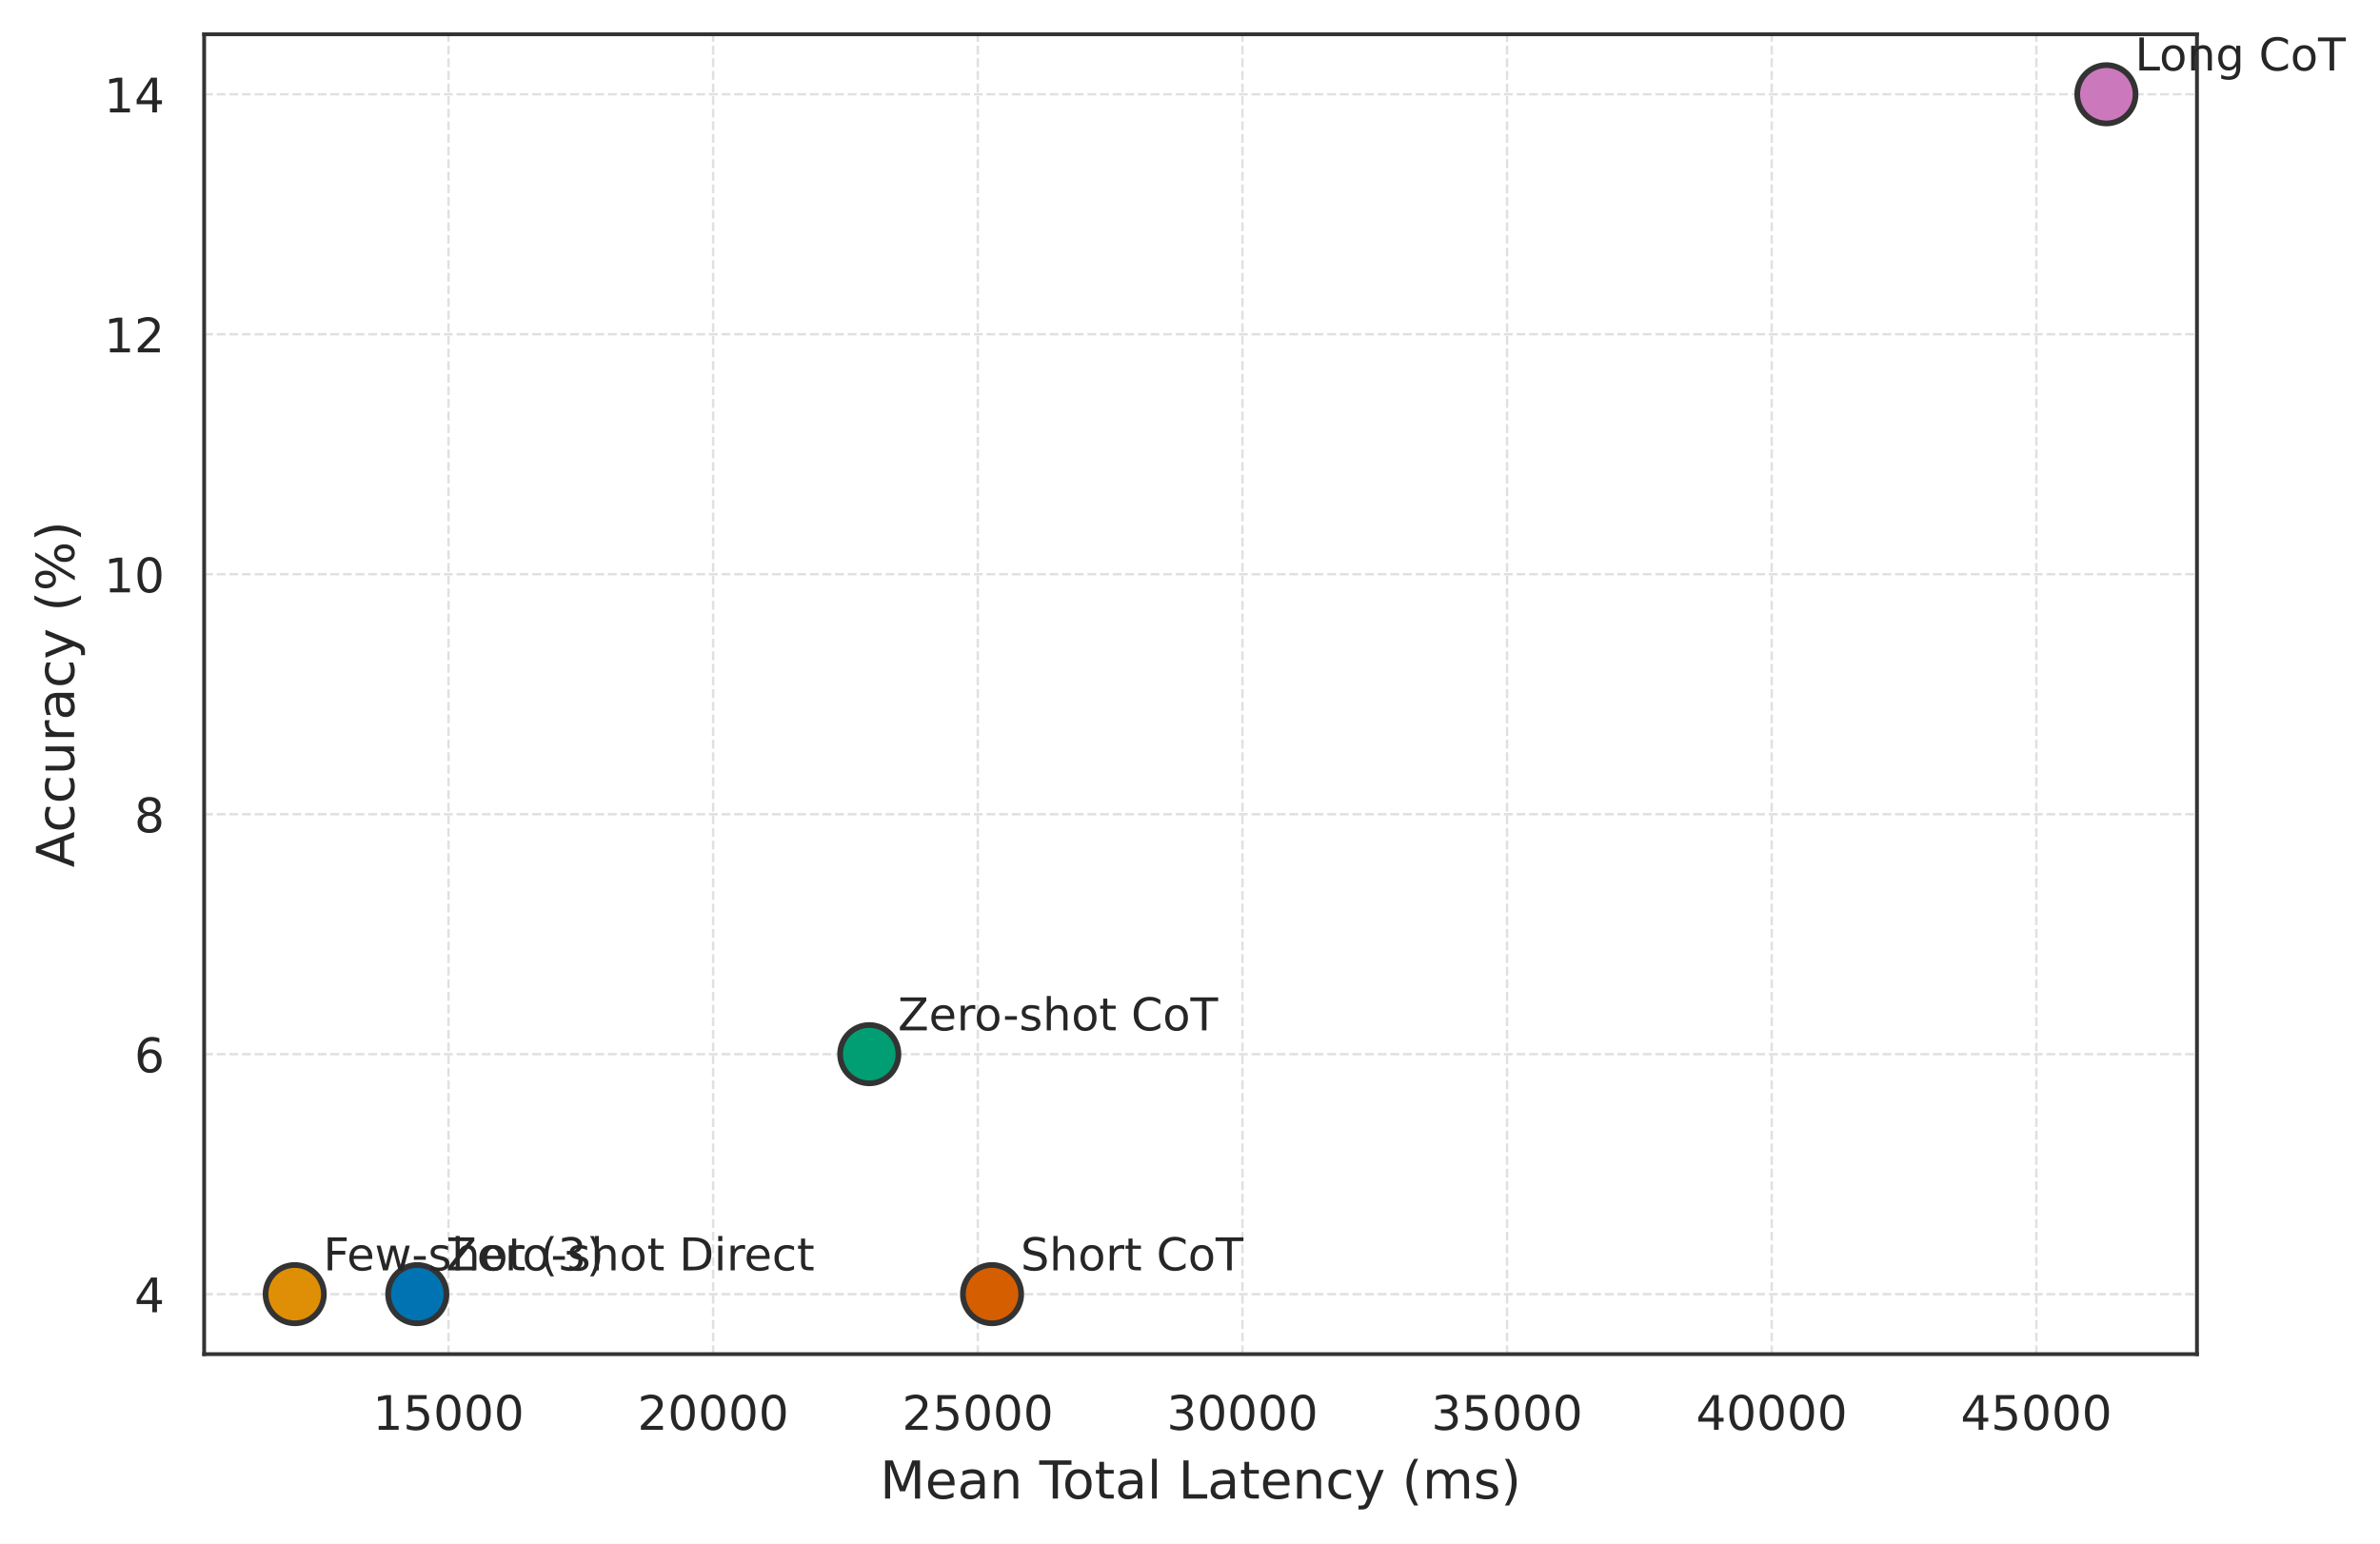
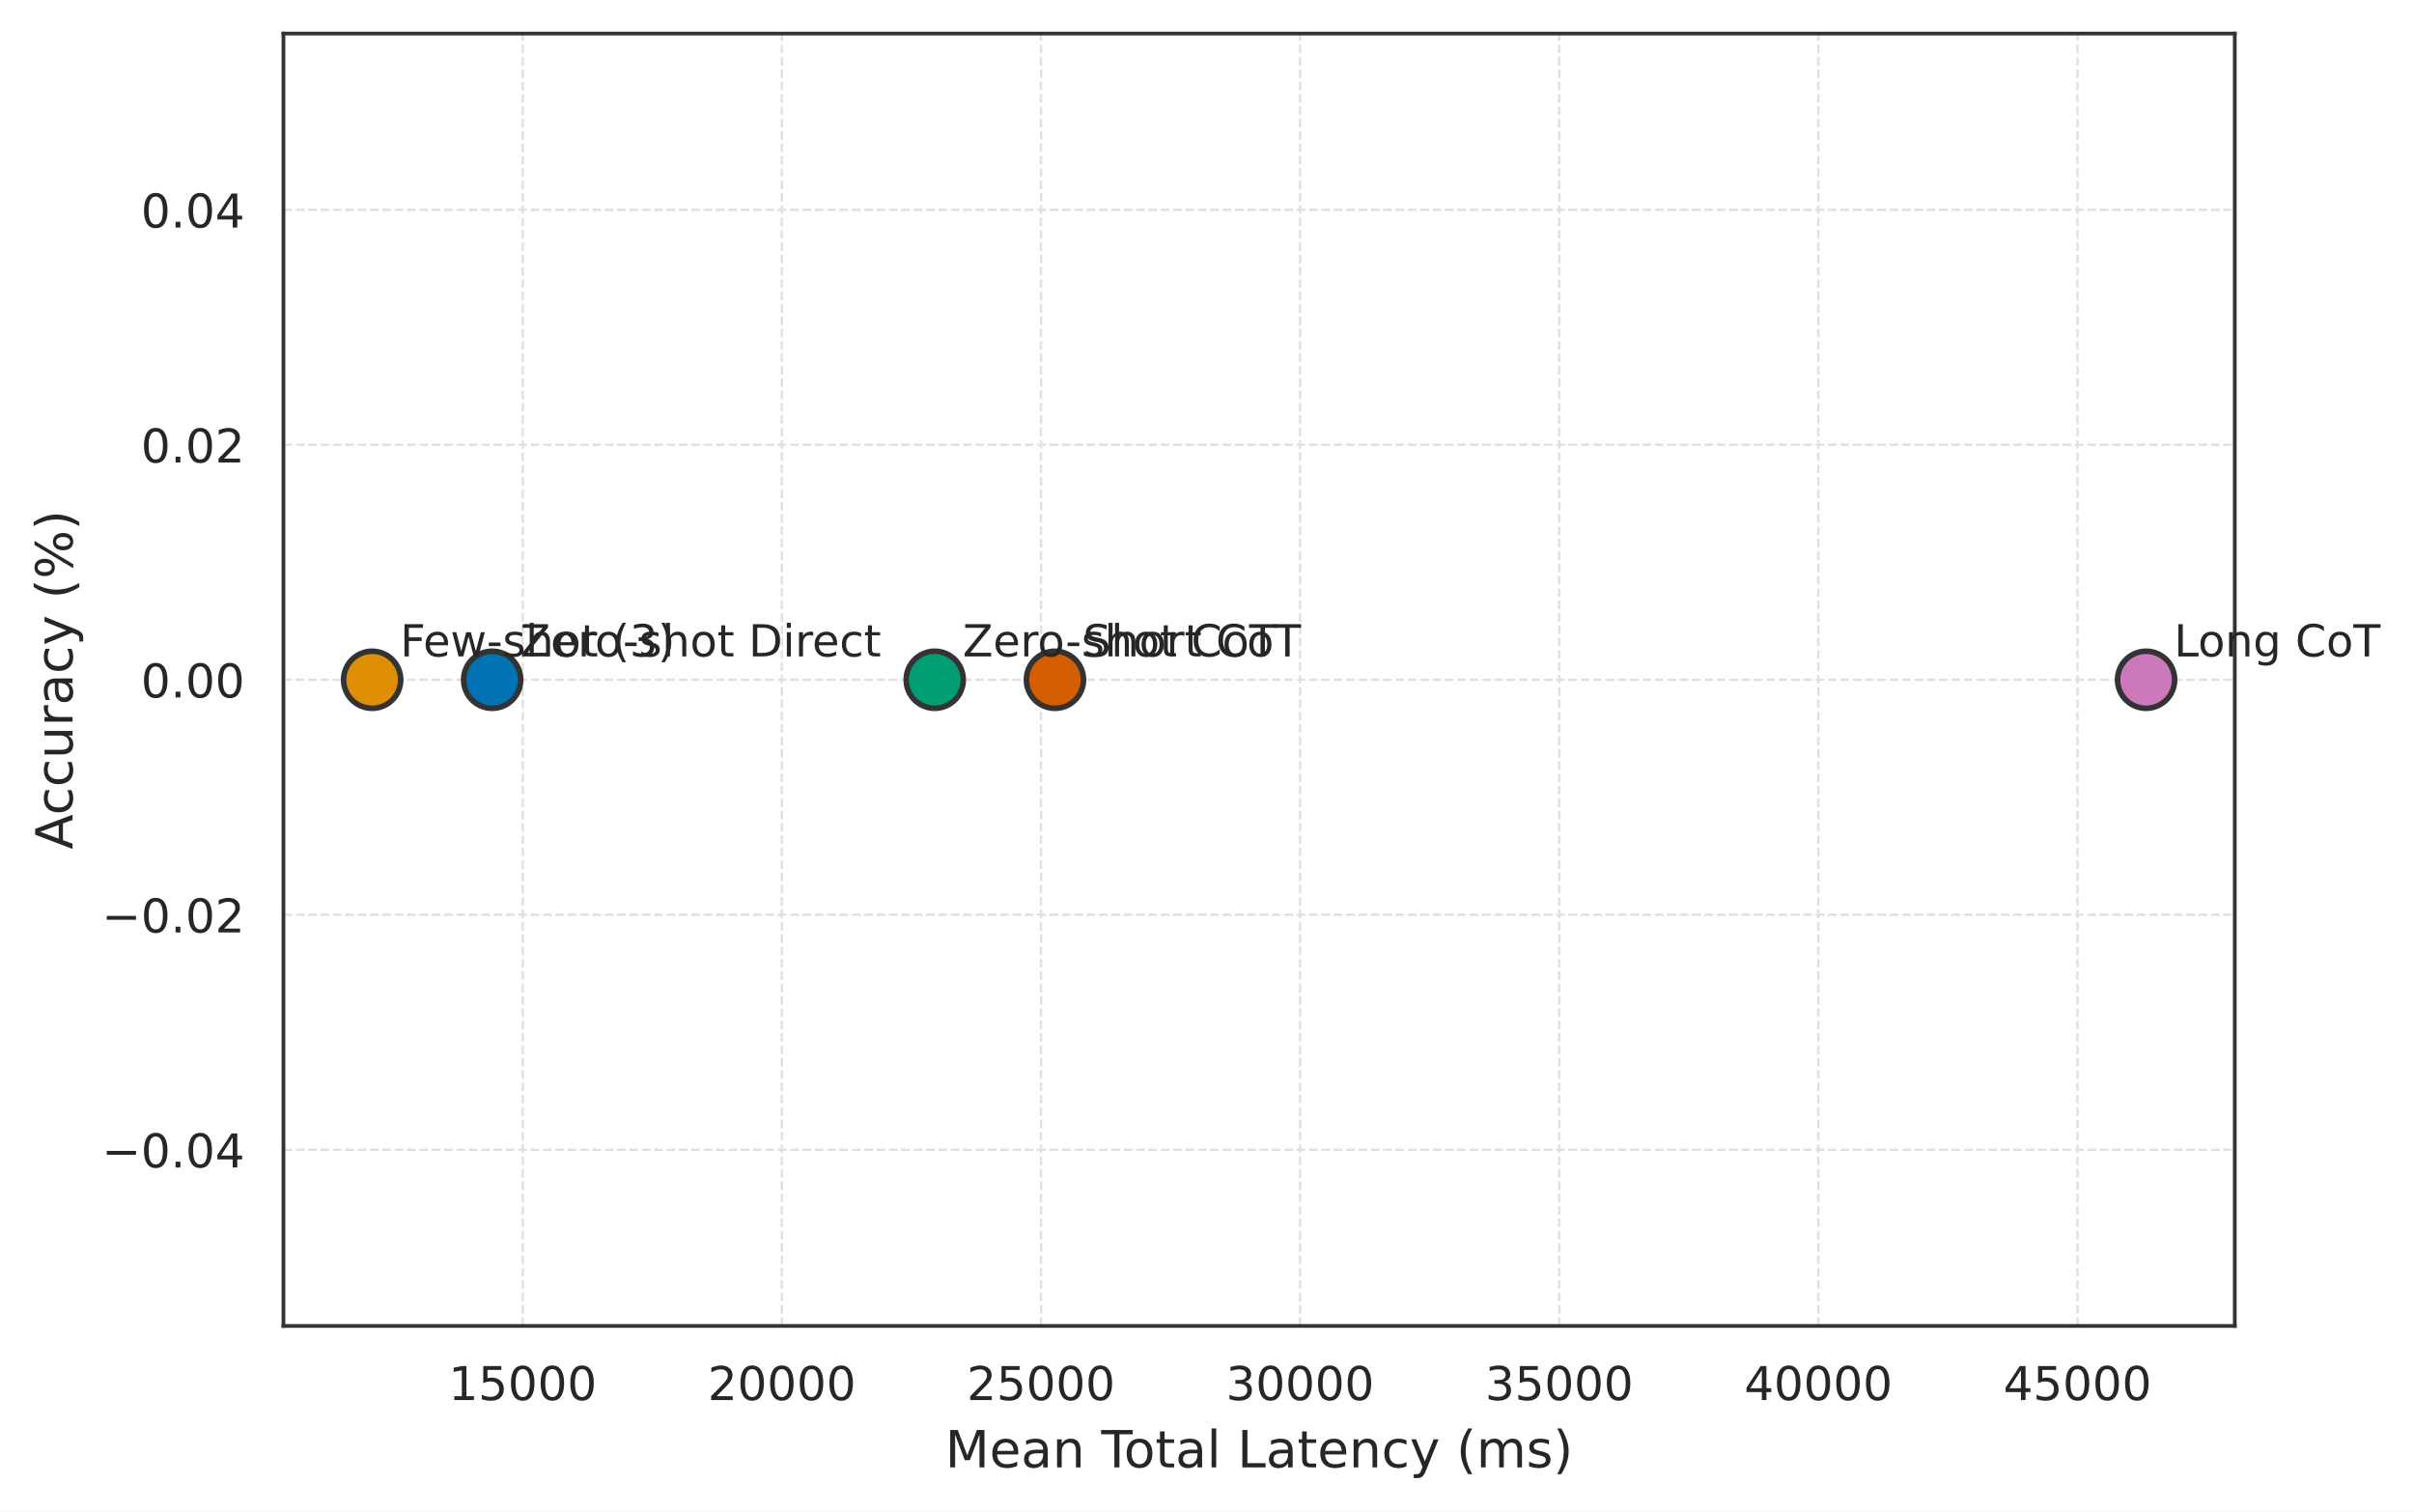
- <svg xmlns="http://www.w3.org/2000/svg" xmlns:xlink="http://www.w3.org/1999/xlink" width="499.808pt" height="324.224pt" viewBox="0 0 499.808 324.224" version="1.1">
+ <svg xmlns="http://www.w3.org/2000/svg" xmlns:xlink="http://www.w3.org/1999/xlink" width="517.728pt" height="324.224pt" viewBox="0 0 517.728 324.224" version="1.1">
  <defs>
    <style type="text/css">*{stroke-linejoin: round; stroke-linecap: butt}</style>
  </defs>
  <g id="figure_1">
    <g id="patch_1">
-       <path d="M 0 324.224  L 499.808 324.224  L 499.808 0  L 0 0  z " style="fill: #ffffff" />
+       <path d="M 0 324.224  L 517.728 324.224  L 517.728 0  L 0 0  z " style="fill: #ffffff" />
    </g>
    <g id="axes_1">
      <g id="patch_2">
-         <path d="M 42.871 284.4  L 461.371 284.4  L 461.371 7.2  L 42.871 7.2  z " style="fill: #ffffff" />
+         <path d="M 60.791 284.4  L 479.291 284.4  L 479.291 7.2  L 60.791 7.2  z " style="fill: #ffffff" />
      </g>
      <g id="matplotlib.axis_1">
        <g id="xtick_1">
          <g id="line2d_1">
-             <path d="M 94.187 284.4  L 94.187 7.2  " clip-path="url(#pf26e2e93e2)" style="fill: none; stroke-dasharray: 1.85,0.8; stroke-dashoffset: 0; stroke: #e0e0e0; stroke-width: 0.5" />
+             <path d="M 112.108 284.4  L 112.108 7.2  " clip-path="url(#p8430089ef5)" style="fill: none; stroke-dasharray: 1.85,0.8; stroke-dashoffset: 0; stroke: #e0e0e0; stroke-width: 0.5" />
          </g>
          <g id="text_1">
-             <g style="fill: #262626" transform="translate(78.28102 300.2984) scale(0.1 -0.1)">
+             <g style="fill: #262626" transform="translate(96.20134 300.2984) scale(0.1 -0.1)">
              <defs>
                <path id="DejaVuSans-31" d="M 794 531  L 1825 531  L 1825 4091  L 703 3866  L 703 4441  L 1819 4666  L 2450 4666  L 2450 531  L 3481 531  L 3481 0  L 794 0  L 794 531  z " transform="scale(0.015625)" />
                <path id="DejaVuSans-35" d="M 691 4666  L 3169 4666  L 3169 4134  L 1269 4134  L 1269 2991  Q 1406 3038 1543 3061  Q 1681 3084 1819 3084  Q 2600 3084 3056 2656  Q 3513 2228 3513 1497  Q 3513 744 3044 326  Q 2575 -91 1722 -91  Q 1428 -91 1123 -41  Q 819 9 494 109  L 494 744  Q 775 591 1075 516  Q 1375 441 1709 441  Q 2250 441 2565 725  Q 2881 1009 2881 1497  Q 2881 1984 2565 2268  Q 2250 2553 1709 2553  Q 1456 2553 1204 2497  Q 953 2441 691 2322  L 691 4666  z " transform="scale(0.015625)" />
                <path id="DejaVuSans-30" d="M 2034 4250  Q 1547 4250 1301 3770  Q 1056 3291 1056 2328  Q 1056 1369 1301 889  Q 1547 409 2034 409  Q 2525 409 2770 889  Q 3016 1369 3016 2328  Q 3016 3291 2770 3770  Q 2525 4250 2034 4250  z M 2034 4750  Q 2819 4750 3233 4129  Q 3647 3509 3647 2328  Q 3647 1150 3233 529  Q 2819 -91 2034 -91  Q 1250 -91 836 529  Q 422 1150 422 2328  Q 422 3509 836 4129  Q 1250 4750 2034 4750  z " transform="scale(0.015625)" />
              </defs>
              <use xlink:href="#DejaVuSans-31" />
              <use xlink:href="#DejaVuSans-35" x="63.623" />
              <use xlink:href="#DejaVuSans-30" x="127.246" />
              <use xlink:href="#DejaVuSans-30" x="190.869" />
              <use xlink:href="#DejaVuSans-30" x="254.492" />
            </g>
          </g>
        </g>
        <g id="xtick_2">
          <g id="line2d_2">
-             <path d="M 149.763 284.4  L 149.763 7.2  " clip-path="url(#pf26e2e93e2)" style="fill: none; stroke-dasharray: 1.85,0.8; stroke-dashoffset: 0; stroke: #e0e0e0; stroke-width: 0.5" />
+             <path d="M 167.683 284.4  L 167.683 7.2  " clip-path="url(#p8430089ef5)" style="fill: none; stroke-dasharray: 1.85,0.8; stroke-dashoffset: 0; stroke: #e0e0e0; stroke-width: 0.5" />
          </g>
          <g id="text_2">
-             <g style="fill: #262626" transform="translate(133.8569 300.2984) scale(0.1 -0.1)">
+             <g style="fill: #262626" transform="translate(151.7772 300.2984) scale(0.1 -0.1)">
              <defs>
                <path id="DejaVuSans-32" d="M 1228 531  L 3431 531  L 3431 0  L 469 0  L 469 531  Q 828 903 1448 1529  Q 2069 2156 2228 2338  Q 2531 2678 2651 2914  Q 2772 3150 2772 3378  Q 2772 3750 2511 3984  Q 2250 4219 1831 4219  Q 1534 4219 1204 4116  Q 875 4013 500 3803  L 500 4441  Q 881 4594 1212 4672  Q 1544 4750 1819 4750  Q 2544 4750 2975 4387  Q 3406 4025 3406 3419  Q 3406 3131 3298 2873  Q 3191 2616 2906 2266  Q 2828 2175 2409 1742  Q 1991 1309 1228 531  z " transform="scale(0.015625)" />
              </defs>
              <use xlink:href="#DejaVuSans-32" />
              <use xlink:href="#DejaVuSans-30" x="63.623" />
              <use xlink:href="#DejaVuSans-30" x="127.246" />
              <use xlink:href="#DejaVuSans-30" x="190.869" />
              <use xlink:href="#DejaVuSans-30" x="254.492" />
            </g>
          </g>
        </g>
        <g id="xtick_3">
          <g id="line2d_3">
-             <path d="M 205.339 284.4  L 205.339 7.2  " clip-path="url(#pf26e2e93e2)" style="fill: none; stroke-dasharray: 1.85,0.8; stroke-dashoffset: 0; stroke: #e0e0e0; stroke-width: 0.5" />
+             <path d="M 223.259 284.4  L 223.259 7.2  " clip-path="url(#p8430089ef5)" style="fill: none; stroke-dasharray: 1.85,0.8; stroke-dashoffset: 0; stroke: #e0e0e0; stroke-width: 0.5" />
          </g>
          <g id="text_3">
-             <g style="fill: #262626" transform="translate(189.4328 300.2984) scale(0.1 -0.1)">
+             <g style="fill: #262626" transform="translate(207.3531 300.2984) scale(0.1 -0.1)">
              <use xlink:href="#DejaVuSans-32" />
              <use xlink:href="#DejaVuSans-35" x="63.623" />
              <use xlink:href="#DejaVuSans-30" x="127.246" />
              <use xlink:href="#DejaVuSans-30" x="190.869" />
              <use xlink:href="#DejaVuSans-30" x="254.492" />
            </g>
          </g>
        </g>
        <g id="xtick_4">
          <g id="line2d_4">
-             <path d="M 260.915 284.4  L 260.915 7.2  " clip-path="url(#pf26e2e93e2)" style="fill: none; stroke-dasharray: 1.85,0.8; stroke-dashoffset: 0; stroke: #e0e0e0; stroke-width: 0.5" />
+             <path d="M 278.835 284.4  L 278.835 7.2  " clip-path="url(#p8430089ef5)" style="fill: none; stroke-dasharray: 1.85,0.8; stroke-dashoffset: 0; stroke: #e0e0e0; stroke-width: 0.5" />
          </g>
          <g id="text_4">
-             <g style="fill: #262626" transform="translate(245.0087 300.2984) scale(0.1 -0.1)">
+             <g style="fill: #262626" transform="translate(262.929 300.2984) scale(0.1 -0.1)">
              <defs>
                <path id="DejaVuSans-33" d="M 2597 2516  Q 3050 2419 3304 2112  Q 3559 1806 3559 1356  Q 3559 666 3084 287  Q 2609 -91 1734 -91  Q 1441 -91 1130 -33  Q 819 25 488 141  L 488 750  Q 750 597 1062 519  Q 1375 441 1716 441  Q 2309 441 2620 675  Q 2931 909 2931 1356  Q 2931 1769 2642 2001  Q 2353 2234 1838 2234  L 1294 2234  L 1294 2753  L 1863 2753  Q 2328 2753 2575 2939  Q 2822 3125 2822 3475  Q 2822 3834 2567 4026  Q 2313 4219 1838 4219  Q 1578 4219 1281 4162  Q 984 4106 628 3988  L 628 4550  Q 988 4650 1302 4700  Q 1616 4750 1894 4750  Q 2613 4750 3031 4423  Q 3450 4097 3450 3541  Q 3450 3153 3228 2886  Q 3006 2619 2597 2516  z " transform="scale(0.015625)" />
              </defs>
              <use xlink:href="#DejaVuSans-33" />
              <use xlink:href="#DejaVuSans-30" x="63.623" />
              <use xlink:href="#DejaVuSans-30" x="127.246" />
              <use xlink:href="#DejaVuSans-30" x="190.869" />
              <use xlink:href="#DejaVuSans-30" x="254.492" />
            </g>
          </g>
        </g>
        <g id="xtick_5">
          <g id="line2d_5">
-             <path d="M 316.491 284.4  L 316.491 7.2  " clip-path="url(#pf26e2e93e2)" style="fill: none; stroke-dasharray: 1.85,0.8; stroke-dashoffset: 0; stroke: #e0e0e0; stroke-width: 0.5" />
+             <path d="M 334.411 284.4  L 334.411 7.2  " clip-path="url(#p8430089ef5)" style="fill: none; stroke-dasharray: 1.85,0.8; stroke-dashoffset: 0; stroke: #e0e0e0; stroke-width: 0.5" />
          </g>
          <g id="text_5">
-             <g style="fill: #262626" transform="translate(300.5846 300.2984) scale(0.1 -0.1)">
+             <g style="fill: #262626" transform="translate(318.5049 300.2984) scale(0.1 -0.1)">
              <use xlink:href="#DejaVuSans-33" />
              <use xlink:href="#DejaVuSans-35" x="63.623" />
              <use xlink:href="#DejaVuSans-30" x="127.246" />
              <use xlink:href="#DejaVuSans-30" x="190.869" />
              <use xlink:href="#DejaVuSans-30" x="254.492" />
            </g>
          </g>
        </g>
        <g id="xtick_6">
          <g id="line2d_6">
-             <path d="M 372.067 284.4  L 372.067 7.2  " clip-path="url(#pf26e2e93e2)" style="fill: none; stroke-dasharray: 1.85,0.8; stroke-dashoffset: 0; stroke: #e0e0e0; stroke-width: 0.5" />
+             <path d="M 389.987 284.4  L 389.987 7.2  " clip-path="url(#p8430089ef5)" style="fill: none; stroke-dasharray: 1.85,0.8; stroke-dashoffset: 0; stroke: #e0e0e0; stroke-width: 0.5" />
          </g>
          <g id="text_6">
-             <g style="fill: #262626" transform="translate(356.1605 300.2984) scale(0.1 -0.1)">
+             <g style="fill: #262626" transform="translate(374.0808 300.2984) scale(0.1 -0.1)">
              <defs>
                <path id="DejaVuSans-34" d="M 2419 4116  L 825 1625  L 2419 1625  L 2419 4116  z M 2253 4666  L 3047 4666  L 3047 1625  L 3713 1625  L 3713 1100  L 3047 1100  L 3047 0  L 2419 0  L 2419 1100  L 313 1100  L 313 1709  L 2253 4666  z " transform="scale(0.015625)" />
              </defs>
              <use xlink:href="#DejaVuSans-34" />
              <use xlink:href="#DejaVuSans-30" x="63.623" />
              <use xlink:href="#DejaVuSans-30" x="127.246" />
              <use xlink:href="#DejaVuSans-30" x="190.869" />
              <use xlink:href="#DejaVuSans-30" x="254.492" />
            </g>
          </g>
        </g>
        <g id="xtick_7">
          <g id="line2d_7">
-             <path d="M 427.643 284.4  L 427.643 7.2  " clip-path="url(#pf26e2e93e2)" style="fill: none; stroke-dasharray: 1.85,0.8; stroke-dashoffset: 0; stroke: #e0e0e0; stroke-width: 0.5" />
+             <path d="M 445.563 284.4  L 445.563 7.2  " clip-path="url(#p8430089ef5)" style="fill: none; stroke-dasharray: 1.85,0.8; stroke-dashoffset: 0; stroke: #e0e0e0; stroke-width: 0.5" />
          </g>
          <g id="text_7">
-             <g style="fill: #262626" transform="translate(411.7364 300.2984) scale(0.1 -0.1)">
+             <g style="fill: #262626" transform="translate(429.6567 300.2984) scale(0.1 -0.1)">
              <use xlink:href="#DejaVuSans-34" />
              <use xlink:href="#DejaVuSans-35" x="63.623" />
              <use xlink:href="#DejaVuSans-30" x="127.246" />
              <use xlink:href="#DejaVuSans-30" x="190.869" />
              <use xlink:href="#DejaVuSans-30" x="254.492" />
            </g>
          </g>
        </g>
        <g id="text_8">
-           <g style="fill: #262626" transform="translate(184.7923 314.7364) scale(0.11 -0.11)">
+           <g style="fill: #262626" transform="translate(202.7127 314.7364) scale(0.11 -0.11)">
            <defs>
              <path id="DejaVuSans-4d" d="M 628 4666  L 1569 4666  L 2759 1491  L 3956 4666  L 4897 4666  L 4897 0  L 4281 0  L 4281 4097  L 3078 897  L 2444 897  L 1241 4097  L 1241 0  L 628 0  L 628 4666  z " transform="scale(0.015625)" />
              <path id="DejaVuSans-65" d="M 3597 1894  L 3597 1613  L 953 1613  Q 991 1019 1311 708  Q 1631 397 2203 397  Q 2534 397 2845 478  Q 3156 559 3463 722  L 3463 178  Q 3153 47 2828 -22  Q 2503 -91 2169 -91  Q 1331 -91 842 396  Q 353 884 353 1716  Q 353 2575 817 3079  Q 1281 3584 2069 3584  Q 2775 3584 3186 3129  Q 3597 2675 3597 1894  z M 3022 2063  Q 3016 2534 2758 2815  Q 2500 3097 2075 3097  Q 1594 3097 1305 2825  Q 1016 2553 972 2059  L 3022 2063  z " transform="scale(0.015625)" />
              <path id="DejaVuSans-61" d="M 2194 1759  Q 1497 1759 1228 1600  Q 959 1441 959 1056  Q 959 750 1161 570  Q 1363 391 1709 391  Q 2188 391 2477 730  Q 2766 1069 2766 1631  L 2766 1759  L 2194 1759  z M 3341 1997  L 3341 0  L 2766 0  L 2766 531  Q 2569 213 2275 61  Q 1981 -91 1556 -91  Q 1019 -91 701 211  Q 384 513 384 1019  Q 384 1609 779 1909  Q 1175 2209 1959 2209  L 2766 2209  L 2766 2266  Q 2766 2663 2505 2880  Q 2244 3097 1772 3097  Q 1472 3097 1187 3025  Q 903 2953 641 2809  L 641 3341  Q 956 3463 1253 3523  Q 1550 3584 1831 3584  Q 2591 3584 2966 3190  Q 3341 2797 3341 1997  z " transform="scale(0.015625)" />
              <path id="DejaVuSans-6e" d="M 3513 2113  L 3513 0  L 2938 0  L 2938 2094  Q 2938 2591 2744 2837  Q 2550 3084 2163 3084  Q 1697 3084 1428 2787  Q 1159 2491 1159 1978  L 1159 0  L 581 0  L 581 3500  L 1159 3500  L 1159 2956  Q 1366 3272 1645 3428  Q 1925 3584 2291 3584  Q 2894 3584 3203 3211  Q 3513 2838 3513 2113  z " transform="scale(0.015625)" />
              <path id="DejaVuSans-20" transform="scale(0.015625)" />
              <path id="DejaVuSans-54" d="M -19 4666  L 3928 4666  L 3928 4134  L 2272 4134  L 2272 0  L 1638 0  L 1638 4134  L -19 4134  L -19 4666  z " transform="scale(0.015625)" />
              <path id="DejaVuSans-6f" d="M 1959 3097  Q 1497 3097 1228 2736  Q 959 2375 959 1747  Q 959 1119 1226 758  Q 1494 397 1959 397  Q 2419 397 2687 759  Q 2956 1122 2956 1747  Q 2956 2369 2687 2733  Q 2419 3097 1959 3097  z M 1959 3584  Q 2709 3584 3137 3096  Q 3566 2609 3566 1747  Q 3566 888 3137 398  Q 2709 -91 1959 -91  Q 1206 -91 779 398  Q 353 888 353 1747  Q 353 2609 779 3096  Q 1206 3584 1959 3584  z " transform="scale(0.015625)" />
              <path id="DejaVuSans-74" d="M 1172 4494  L 1172 3500  L 2356 3500  L 2356 3053  L 1172 3053  L 1172 1153  Q 1172 725 1289 603  Q 1406 481 1766 481  L 2356 481  L 2356 0  L 1766 0  Q 1100 0 847 248  Q 594 497 594 1153  L 594 3053  L 172 3053  L 172 3500  L 594 3500  L 594 4494  L 1172 4494  z " transform="scale(0.015625)" />
              <path id="DejaVuSans-6c" d="M 603 4863  L 1178 4863  L 1178 0  L 603 0  L 603 4863  z " transform="scale(0.015625)" />
              <path id="DejaVuSans-4c" d="M 628 4666  L 1259 4666  L 1259 531  L 3531 531  L 3531 0  L 628 0  L 628 4666  z " transform="scale(0.015625)" />
              <path id="DejaVuSans-63" d="M 3122 3366  L 3122 2828  Q 2878 2963 2633 3030  Q 2388 3097 2138 3097  Q 1578 3097 1268 2742  Q 959 2388 959 1747  Q 959 1106 1268 751  Q 1578 397 2138 397  Q 2388 397 2633 464  Q 2878 531 3122 666  L 3122 134  Q 2881 22 2623 -34  Q 2366 -91 2075 -91  Q 1284 -91 818 406  Q 353 903 353 1747  Q 353 2603 823 3093  Q 1294 3584 2113 3584  Q 2378 3584 2631 3529  Q 2884 3475 3122 3366  z " transform="scale(0.015625)" />
              <path id="DejaVuSans-79" d="M 2059 -325  Q 1816 -950 1584 -1140  Q 1353 -1331 966 -1331  L 506 -1331  L 506 -850  L 844 -850  Q 1081 -850 1212 -737  Q 1344 -625 1503 -206  L 1606 56  L 191 3500  L 800 3500  L 1894 763  L 2988 3500  L 3597 3500  L 2059 -325  z " transform="scale(0.015625)" />
              <path id="DejaVuSans-28" d="M 1984 4856  Q 1566 4138 1362 3434  Q 1159 2731 1159 2009  Q 1159 1288 1364 580  Q 1569 -128 1984 -844  L 1484 -844  Q 1016 -109 783 600  Q 550 1309 550 2009  Q 550 2706 781 3412  Q 1013 4119 1484 4856  L 1984 4856  z " transform="scale(0.015625)" />
              <path id="DejaVuSans-6d" d="M 3328 2828  Q 3544 3216 3844 3400  Q 4144 3584 4550 3584  Q 5097 3584 5394 3201  Q 5691 2819 5691 2113  L 5691 0  L 5113 0  L 5113 2094  Q 5113 2597 4934 2840  Q 4756 3084 4391 3084  Q 3944 3084 3684 2787  Q 3425 2491 3425 1978  L 3425 0  L 2847 0  L 2847 2094  Q 2847 2600 2669 2842  Q 2491 3084 2119 3084  Q 1678 3084 1418 2786  Q 1159 2488 1159 1978  L 1159 0  L 581 0  L 581 3500  L 1159 3500  L 1159 2956  Q 1356 3278 1631 3431  Q 1906 3584 2284 3584  Q 2666 3584 2933 3390  Q 3200 3197 3328 2828  z " transform="scale(0.015625)" />
              <path id="DejaVuSans-73" d="M 2834 3397  L 2834 2853  Q 2591 2978 2328 3040  Q 2066 3103 1784 3103  Q 1356 3103 1142 2972  Q 928 2841 928 2578  Q 928 2378 1081 2264  Q 1234 2150 1697 2047  L 1894 2003  Q 2506 1872 2764 1633  Q 3022 1394 3022 966  Q 3022 478 2636 193  Q 2250 -91 1575 -91  Q 1294 -91 989 -36  Q 684 19 347 128  L 347 722  Q 666 556 975 473  Q 1284 391 1588 391  Q 1994 391 2212 530  Q 2431 669 2431 922  Q 2431 1156 2273 1281  Q 2116 1406 1581 1522  L 1381 1569  Q 847 1681 609 1914  Q 372 2147 372 2553  Q 372 3047 722 3315  Q 1072 3584 1716 3584  Q 2034 3584 2315 3537  Q 2597 3491 2834 3397  z " transform="scale(0.015625)" />
              <path id="DejaVuSans-29" d="M 513 4856  L 1013 4856  Q 1481 4119 1714 3412  Q 1947 2706 1947 2009  Q 1947 1309 1714 600  Q 1481 -109 1013 -844  L 513 -844  Q 928 -128 1133 580  Q 1338 1288 1338 2009  Q 1338 2731 1133 3434  Q 928 4138 513 4856  z " transform="scale(0.015625)" />
            </defs>
            <use xlink:href="#DejaVuSans-4d" />
            <use xlink:href="#DejaVuSans-65" x="86.279" />
            <use xlink:href="#DejaVuSans-61" x="147.803" />
            <use xlink:href="#DejaVuSans-6e" x="209.082" />
            <use xlink:href="#DejaVuSans-20" x="272.461" />
            <use xlink:href="#DejaVuSans-54" x="304.248" />
            <use xlink:href="#DejaVuSans-6f" x="348.332" />
            <use xlink:href="#DejaVuSans-74" x="409.514" />
            <use xlink:href="#DejaVuSans-61" x="448.723" />
            <use xlink:href="#DejaVuSans-6c" x="510.002" />
            <use xlink:href="#DejaVuSans-20" x="537.785" />
            <use xlink:href="#DejaVuSans-4c" x="569.572" />
            <use xlink:href="#DejaVuSans-61" x="625.285" />
            <use xlink:href="#DejaVuSans-74" x="686.564" />
            <use xlink:href="#DejaVuSans-65" x="725.773" />
            <use xlink:href="#DejaVuSans-6e" x="787.297" />
            <use xlink:href="#DejaVuSans-63" x="850.676" />
            <use xlink:href="#DejaVuSans-79" x="905.656" />
            <use xlink:href="#DejaVuSans-20" x="964.836" />
            <use xlink:href="#DejaVuSans-28" x="996.623" />
            <use xlink:href="#DejaVuSans-6d" x="1035.637" />
            <use xlink:href="#DejaVuSans-73" x="1133.049" />
            <use xlink:href="#DejaVuSans-29" x="1185.148" />
          </g>
        </g>
      </g>
      <g id="matplotlib.axis_2">
        <g id="ytick_1">
          <g id="line2d_8">
-             <path d="M 42.871 271.8  L 461.371 271.8  " clip-path="url(#pf26e2e93e2)" style="fill: none; stroke-dasharray: 1.85,0.8; stroke-dashoffset: 0; stroke: #e0e0e0; stroke-width: 0.5" />
+             <path d="M 60.791 246.6  L 479.291 246.6  " clip-path="url(#p8430089ef5)" style="fill: none; stroke-dasharray: 1.85,0.8; stroke-dashoffset: 0; stroke: #e0e0e0; stroke-width: 0.5" />
          </g>
          <g id="text_9">
-             <g style="fill: #262626" transform="translate(28.20844 275.5992) scale(0.1 -0.1)">
-               <use xlink:href="#DejaVuSans-34" />
+             <g style="fill: #262626" transform="translate(21.84594 250.3992) scale(0.1 -0.1)">
+               <defs>
+                 <path id="DejaVuSans-2212" d="M 678 2272  L 4684 2272  L 4684 1741  L 678 1741  L 678 2272  z " transform="scale(0.015625)" />
+                 <path id="DejaVuSans-2e" d="M 684 794  L 1344 794  L 1344 0  L 684 0  L 684 794  z " transform="scale(0.015625)" />
+               </defs>
+               <use xlink:href="#DejaVuSans-2212" />
+               <use xlink:href="#DejaVuSans-30" x="83.789" />
+               <use xlink:href="#DejaVuSans-2e" x="147.412" />
+               <use xlink:href="#DejaVuSans-30" x="179.199" />
+               <use xlink:href="#DejaVuSans-34" x="242.822" />
            </g>
          </g>
        </g>
        <g id="ytick_2">
          <g id="line2d_9">
-             <path d="M 42.871 221.4  L 461.371 221.4  " clip-path="url(#pf26e2e93e2)" style="fill: none; stroke-dasharray: 1.85,0.8; stroke-dashoffset: 0; stroke: #e0e0e0; stroke-width: 0.5" />
+             <path d="M 60.791 196.2  L 479.291 196.2  " clip-path="url(#p8430089ef5)" style="fill: none; stroke-dasharray: 1.85,0.8; stroke-dashoffset: 0; stroke: #e0e0e0; stroke-width: 0.5" />
          </g>
          <g id="text_10">
-             <g style="fill: #262626" transform="translate(28.20844 225.1992) scale(0.1 -0.1)">
-               <defs>
-                 <path id="DejaVuSans-36" d="M 2113 2584  Q 1688 2584 1439 2293  Q 1191 2003 1191 1497  Q 1191 994 1439 701  Q 1688 409 2113 409  Q 2538 409 2786 701  Q 3034 994 3034 1497  Q 3034 2003 2786 2293  Q 2538 2584 2113 2584  z M 3366 4563  L 3366 3988  Q 3128 4100 2886 4159  Q 2644 4219 2406 4219  Q 1781 4219 1451 3797  Q 1122 3375 1075 2522  Q 1259 2794 1537 2939  Q 1816 3084 2150 3084  Q 2853 3084 3261 2657  Q 3669 2231 3669 1497  Q 3669 778 3244 343  Q 2819 -91 2113 -91  Q 1303 -91 875 529  Q 447 1150 447 2328  Q 447 3434 972 4092  Q 1497 4750 2381 4750  Q 2619 4750 2861 4703  Q 3103 4656 3366 4563  z " transform="scale(0.015625)" />
-               </defs>
-               <use xlink:href="#DejaVuSans-36" />
+             <g style="fill: #262626" transform="translate(21.84594 199.9992) scale(0.1 -0.1)">
+               <use xlink:href="#DejaVuSans-2212" />
+               <use xlink:href="#DejaVuSans-30" x="83.789" />
+               <use xlink:href="#DejaVuSans-2e" x="147.412" />
+               <use xlink:href="#DejaVuSans-30" x="179.199" />
+               <use xlink:href="#DejaVuSans-32" x="242.822" />
            </g>
          </g>
        </g>
        <g id="ytick_3">
          <g id="line2d_10">
-             <path d="M 42.871 171  L 461.371 171  " clip-path="url(#pf26e2e93e2)" style="fill: none; stroke-dasharray: 1.85,0.8; stroke-dashoffset: 0; stroke: #e0e0e0; stroke-width: 0.5" />
+             <path d="M 60.791 145.8  L 479.291 145.8  " clip-path="url(#p8430089ef5)" style="fill: none; stroke-dasharray: 1.85,0.8; stroke-dashoffset: 0; stroke: #e0e0e0; stroke-width: 0.5" />
          </g>
          <g id="text_11">
-             <g style="fill: #262626" transform="translate(28.20844 174.7992) scale(0.1 -0.1)">
-               <defs>
-                 <path id="DejaVuSans-38" d="M 2034 2216  Q 1584 2216 1326 1975  Q 1069 1734 1069 1313  Q 1069 891 1326 650  Q 1584 409 2034 409  Q 2484 409 2743 651  Q 3003 894 3003 1313  Q 3003 1734 2745 1975  Q 2488 2216 2034 2216  z M 1403 2484  Q 997 2584 770 2862  Q 544 3141 544 3541  Q 544 4100 942 4425  Q 1341 4750 2034 4750  Q 2731 4750 3128 4425  Q 3525 4100 3525 3541  Q 3525 3141 3298 2862  Q 3072 2584 2669 2484  Q 3125 2378 3379 2068  Q 3634 1759 3634 1313  Q 3634 634 3220 271  Q 2806 -91 2034 -91  Q 1263 -91 848 271  Q 434 634 434 1313  Q 434 1759 690 2068  Q 947 2378 1403 2484  z M 1172 3481  Q 1172 3119 1398 2916  Q 1625 2713 2034 2713  Q 2441 2713 2670 2916  Q 2900 3119 2900 3481  Q 2900 3844 2670 4047  Q 2441 4250 2034 4250  Q 1625 4250 1398 4047  Q 1172 3844 1172 3481  z " transform="scale(0.015625)" />
-               </defs>
-               <use xlink:href="#DejaVuSans-38" />
+             <g style="fill: #262626" transform="translate(30.22563 149.5992) scale(0.1 -0.1)">
+               <use xlink:href="#DejaVuSans-30" />
+               <use xlink:href="#DejaVuSans-2e" x="63.623" />
+               <use xlink:href="#DejaVuSans-30" x="95.41" />
+               <use xlink:href="#DejaVuSans-30" x="159.033" />
            </g>
          </g>
        </g>
        <g id="ytick_4">
          <g id="line2d_11">
-             <path d="M 42.871 120.6  L 461.371 120.6  " clip-path="url(#pf26e2e93e2)" style="fill: none; stroke-dasharray: 1.85,0.8; stroke-dashoffset: 0; stroke: #e0e0e0; stroke-width: 0.5" />
+             <path d="M 60.791 95.4  L 479.291 95.4  " clip-path="url(#p8430089ef5)" style="fill: none; stroke-dasharray: 1.85,0.8; stroke-dashoffset: 0; stroke: #e0e0e0; stroke-width: 0.5" />
          </g>
          <g id="text_12">
-             <g style="fill: #262626" transform="translate(21.84594 124.3992) scale(0.1 -0.1)">
-               <use xlink:href="#DejaVuSans-31" />
-               <use xlink:href="#DejaVuSans-30" x="63.623" />
+             <g style="fill: #262626" transform="translate(30.22563 99.19922) scale(0.1 -0.1)">
+               <use xlink:href="#DejaVuSans-30" />
+               <use xlink:href="#DejaVuSans-2e" x="63.623" />
+               <use xlink:href="#DejaVuSans-30" x="95.41" />
+               <use xlink:href="#DejaVuSans-32" x="159.033" />
            </g>
          </g>
        </g>
        <g id="ytick_5">
          <g id="line2d_12">
-             <path d="M 42.871 70.2  L 461.371 70.2  " clip-path="url(#pf26e2e93e2)" style="fill: none; stroke-dasharray: 1.85,0.8; stroke-dashoffset: 0; stroke: #e0e0e0; stroke-width: 0.5" />
+             <path d="M 60.791 45  L 479.291 45  " clip-path="url(#p8430089ef5)" style="fill: none; stroke-dasharray: 1.85,0.8; stroke-dashoffset: 0; stroke: #e0e0e0; stroke-width: 0.5" />
          </g>
          <g id="text_13">
-             <g style="fill: #262626" transform="translate(21.84594 73.99922) scale(0.1 -0.1)">
-               <use xlink:href="#DejaVuSans-31" />
-               <use xlink:href="#DejaVuSans-32" x="63.623" />
-             </g>
-           </g>
-         </g>
-         <g id="ytick_6">
-           <g id="line2d_13">
-             <path d="M 42.871 19.8  L 461.371 19.8  " clip-path="url(#pf26e2e93e2)" style="fill: none; stroke-dasharray: 1.85,0.8; stroke-dashoffset: 0; stroke: #e0e0e0; stroke-width: 0.5" />
-           </g>
-           <g id="text_14">
-             <g style="fill: #262626" transform="translate(21.84594 23.59922) scale(0.1 -0.1)">
-               <use xlink:href="#DejaVuSans-31" />
-               <use xlink:href="#DejaVuSans-34" x="63.623" />
-             </g>
-           </g>
-         </g>
-         <g id="text_15">
+             <g style="fill: #262626" transform="translate(30.22563 48.79922) scale(0.1 -0.1)">
+               <use xlink:href="#DejaVuSans-30" />
+               <use xlink:href="#DejaVuSans-2e" x="63.623" />
+               <use xlink:href="#DejaVuSans-30" x="95.41" />
+               <use xlink:href="#DejaVuSans-34" x="159.033" />
+             </g>
+           </g>
+         </g>
+         <g id="text_14">
          <g style="fill: #262626" transform="translate(15.55828 182.1765) rotate(-90) scale(0.11 -0.11)">
            <defs>
              <path id="DejaVuSans-41" d="M 2188 4044  L 1331 1722  L 3047 1722  L 2188 4044  z M 1831 4666  L 2547 4666  L 4325 0  L 3669 0  L 3244 1197  L 1141 1197  L 716 0  L 50 0  L 1831 4666  z " transform="scale(0.015625)" />
              <path id="DejaVuSans-75" d="M 544 1381  L 544 3500  L 1119 3500  L 1119 1403  Q 1119 906 1312 657  Q 1506 409 1894 409  Q 2359 409 2629 706  Q 2900 1003 2900 1516  L 2900 3500  L 3475 3500  L 3475 0  L 2900 0  L 2900 538  Q 2691 219 2414 64  Q 2138 -91 1772 -91  Q 1169 -91 856 284  Q 544 659 544 1381  z M 1991 3584  L 1991 3584  z " transform="scale(0.015625)" />
              <path id="DejaVuSans-72" d="M 2631 2963  Q 2534 3019 2420 3045  Q 2306 3072 2169 3072  Q 1681 3072 1420 2755  Q 1159 2438 1159 1844  L 1159 0  L 581 0  L 581 3500  L 1159 3500  L 1159 2956  Q 1341 3275 1631 3429  Q 1922 3584 2338 3584  Q 2397 3584 2469 3576  Q 2541 3569 2628 3553  L 2631 2963  z " transform="scale(0.015625)" />
              <path id="DejaVuSans-25" d="M 4653 2053  Q 4381 2053 4226 1822  Q 4072 1591 4072 1178  Q 4072 772 4226 539  Q 4381 306 4653 306  Q 4919 306 5073 539  Q 5228 772 5228 1178  Q 5228 1588 5073 1820  Q 4919 2053 4653 2053  z M 4653 2450  Q 5147 2450 5437 2106  Q 5728 1763 5728 1178  Q 5728 594 5436 251  Q 5144 -91 4653 -91  Q 4153 -91 3862 251  Q 3572 594 3572 1178  Q 3572 1766 3864 2108  Q 4156 2450 4653 2450  z M 1428 4353  Q 1159 4353 1004 4120  Q 850 3888 850 3481  Q 850 3069 1003 2837  Q 1156 2606 1428 2606  Q 1700 2606 1854 2837  Q 2009 3069 2009 3481  Q 2009 3884 1853 4118  Q 1697 4353 1428 4353  z M 4250 4750  L 4750 4750  L 1831 -91  L 1331 -91  L 4250 4750  z M 1428 4750  Q 1922 4750 2215 4408  Q 2509 4066 2509 3481  Q 2509 2891 2217 2550  Q 1925 2209 1428 2209  Q 931 2209 642 2551  Q 353 2894 353 3481  Q 353 4063 643 4406  Q 934 4750 1428 4750  z " transform="scale(0.015625)" />
            </defs>
            <use xlink:href="#DejaVuSans-41" />
            <use xlink:href="#DejaVuSans-63" x="66.658" />
            <use xlink:href="#DejaVuSans-63" x="121.639" />
            <use xlink:href="#DejaVuSans-75" x="176.619" />
            <use xlink:href="#DejaVuSans-72" x="239.998" />
            <use xlink:href="#DejaVuSans-61" x="281.111" />
            <use xlink:href="#DejaVuSans-63" x="342.391" />
            <use xlink:href="#DejaVuSans-79" x="397.371" />
            <use xlink:href="#DejaVuSans-20" x="456.551" />
            <use xlink:href="#DejaVuSans-28" x="488.338" />
            <use xlink:href="#DejaVuSans-25" x="527.352" />
            <use xlink:href="#DejaVuSans-29" x="622.371" />
          </g>
        </g>
      </g>
      <g id="PathCollection_1">
        <defs>
-           <path id="C0_0_dbc1fdbe60" d="M 0 6.124  C 1.624 6.124 3.182 5.478 4.33 4.33  C 5.478 3.182 6.124 1.624 6.124 -0  C 6.124 -1.624 5.478 -3.182 4.33 -4.33  C 3.182 -5.478 1.624 -6.124 0 -6.124  C -1.624 -6.124 -3.182 -5.478 -4.33 -4.33  C -5.478 -3.182 -6.124 -1.624 -6.124 0  C -6.124 1.624 -5.478 3.182 -4.33 4.33  C -3.182 5.478 -1.624 6.124 0 6.124  z " />
+           <path id="C0_0_8419f66fd0" d="M 0 6.124  C 1.624 6.124 3.182 5.478 4.33 4.33  C 5.478 3.182 6.124 1.624 6.124 -0  C 6.124 -1.624 5.478 -3.182 4.33 -4.33  C 3.182 -5.478 1.624 -6.124 0 -6.124  C -1.624 -6.124 -3.182 -5.478 -4.33 -4.33  C -5.478 -3.182 -6.124 -1.624 -6.124 0  C -6.124 1.624 -5.478 3.182 -4.33 4.33  C -3.182 5.478 -1.624 6.124 0 6.124  z " />
        </defs>
-         <g clip-path="url(#pf26e2e93e2)">
-           <use xlink:href="#C0_0_dbc1fdbe60" x="61.894" y="271.8" style="fill: #de8f05; stroke: #333333; stroke-width: 1.2" />
-         </g>
-         <g clip-path="url(#pf26e2e93e2)">
-           <use xlink:href="#C0_0_dbc1fdbe60" x="442.348" y="19.8" style="fill: #cc78bc; stroke: #333333; stroke-width: 1.2" />
-         </g>
-         <g clip-path="url(#pf26e2e93e2)">
-           <use xlink:href="#C0_0_dbc1fdbe60" x="208.335" y="271.8" style="fill: #d55e00; stroke: #333333; stroke-width: 1.2" />
-         </g>
-         <g clip-path="url(#pf26e2e93e2)">
-           <use xlink:href="#C0_0_dbc1fdbe60" x="182.551" y="221.4" style="fill: #029e73; stroke: #333333; stroke-width: 1.2" />
-         </g>
-         <g clip-path="url(#pf26e2e93e2)">
-           <use xlink:href="#C0_0_dbc1fdbe60" x="87.634" y="271.8" style="fill: #0173b2; stroke: #333333; stroke-width: 1.2" />
+         <g clip-path="url(#p8430089ef5)">
+           <use xlink:href="#C0_0_8419f66fd0" x="79.814" y="145.8" style="fill: #de8f05; stroke: #333333; stroke-width: 1.2" />
+         </g>
+         <g clip-path="url(#p8430089ef5)">
+           <use xlink:href="#C0_0_8419f66fd0" x="460.269" y="145.8" style="fill: #cc78bc; stroke: #333333; stroke-width: 1.2" />
+         </g>
+         <g clip-path="url(#p8430089ef5)">
+           <use xlink:href="#C0_0_8419f66fd0" x="226.255" y="145.8" style="fill: #d55e00; stroke: #333333; stroke-width: 1.2" />
+         </g>
+         <g clip-path="url(#p8430089ef5)">
+           <use xlink:href="#C0_0_8419f66fd0" x="200.471" y="145.8" style="fill: #029e73; stroke: #333333; stroke-width: 1.2" />
+         </g>
+         <g clip-path="url(#p8430089ef5)">
+           <use xlink:href="#C0_0_8419f66fd0" x="105.554" y="145.8" style="fill: #0173b2; stroke: #333333; stroke-width: 1.2" />
        </g>
      </g>
      <g id="patch_3">
-         <path d="M 42.871 284.4  L 42.871 7.2  " style="fill: none; stroke: #333333; stroke-width: 0.8; stroke-linejoin: miter; stroke-linecap: square" />
+         <path d="M 60.791 284.4  L 60.791 7.2  " style="fill: none; stroke: #333333; stroke-width: 0.8; stroke-linejoin: miter; stroke-linecap: square" />
      </g>
      <g id="patch_4">
-         <path d="M 461.371 284.4  L 461.371 7.2  " style="fill: none; stroke: #333333; stroke-width: 0.8; stroke-linejoin: miter; stroke-linecap: square" />
+         <path d="M 479.291 284.4  L 479.291 7.2  " style="fill: none; stroke: #333333; stroke-width: 0.8; stroke-linejoin: miter; stroke-linecap: square" />
      </g>
      <g id="patch_5">
-         <path d="M 42.871 284.4  L 461.371 284.4  " style="fill: none; stroke: #333333; stroke-width: 0.8; stroke-linejoin: miter; stroke-linecap: square" />
+         <path d="M 60.791 284.4  L 479.291 284.4  " style="fill: none; stroke: #333333; stroke-width: 0.8; stroke-linejoin: miter; stroke-linecap: square" />
      </g>
      <g id="patch_6">
-         <path d="M 42.871 7.2  L 461.371 7.2  " style="fill: none; stroke: #333333; stroke-width: 0.8; stroke-linejoin: miter; stroke-linecap: square" />
-       </g>
-       <g id="text_16">
-         <g style="fill: #262626" transform="translate(67.89366 266.8) scale(0.095 -0.095)">
+         <path d="M 60.791 7.2  L 479.291 7.2  " style="fill: none; stroke: #333333; stroke-width: 0.8; stroke-linejoin: miter; stroke-linecap: square" />
+       </g>
+       <g id="text_15">
+         <g style="fill: #262626" transform="translate(85.81398 140.8) scale(0.095 -0.095)">
          <defs>
            <path id="DejaVuSans-46" d="M 628 4666  L 3309 4666  L 3309 4134  L 1259 4134  L 1259 2759  L 3109 2759  L 3109 2228  L 1259 2228  L 1259 0  L 628 0  L 628 4666  z " transform="scale(0.015625)" />
            <path id="DejaVuSans-77" d="M 269 3500  L 844 3500  L 1563 769  L 2278 3500  L 2956 3500  L 3675 769  L 4391 3500  L 4966 3500  L 4050 0  L 3372 0  L 2619 2869  L 1863 0  L 1184 0  L 269 3500  z " transform="scale(0.015625)" />
            <path id="DejaVuSans-2d" d="M 313 2009  L 1997 2009  L 1997 1497  L 313 1497  L 313 2009  z " transform="scale(0.015625)" />
            <path id="DejaVuSans-68" d="M 3513 2113  L 3513 0  L 2938 0  L 2938 2094  Q 2938 2591 2744 2837  Q 2550 3084 2163 3084  Q 1697 3084 1428 2787  Q 1159 2491 1159 1978  L 1159 0  L 581 0  L 581 4863  L 1159 4863  L 1159 2956  Q 1366 3272 1645 3428  Q 1925 3584 2291 3584  Q 2894 3584 3203 3211  Q 3513 2838 3513 2113  z " transform="scale(0.015625)" />
          </defs>
          <use xlink:href="#DejaVuSans-46" />
          <use xlink:href="#DejaVuSans-65" x="52.02" />
          <use xlink:href="#DejaVuSans-77" x="113.543" />
          <use xlink:href="#DejaVuSans-2d" x="195.33" />
          <use xlink:href="#DejaVuSans-73" x="231.414" />
          <use xlink:href="#DejaVuSans-68" x="283.514" />
          <use xlink:href="#DejaVuSans-6f" x="346.893" />
          <use xlink:href="#DejaVuSans-74" x="408.074" />
          <use xlink:href="#DejaVuSans-20" x="447.283" />
          <use xlink:href="#DejaVuSans-28" x="479.07" />
          <use xlink:href="#DejaVuSans-33" x="518.084" />
          <use xlink:href="#DejaVuSans-29" x="581.707" />
        </g>
      </g>
-       <g id="text_17">
-         <g style="fill: #262626" transform="translate(448.3482 14.8) scale(0.095 -0.095)">
+       <g id="text_16">
+         <g style="fill: #262626" transform="translate(466.2685 140.8) scale(0.095 -0.095)">
          <defs>
            <path id="DejaVuSans-67" d="M 2906 1791  Q 2906 2416 2648 2759  Q 2391 3103 1925 3103  Q 1463 3103 1205 2759  Q 947 2416 947 1791  Q 947 1169 1205 825  Q 1463 481 1925 481  Q 2391 481 2648 825  Q 2906 1169 2906 1791  z M 3481 434  Q 3481 -459 3084 -895  Q 2688 -1331 1869 -1331  Q 1566 -1331 1297 -1286  Q 1028 -1241 775 -1147  L 775 -588  Q 1028 -725 1275 -790  Q 1522 -856 1778 -856  Q 2344 -856 2625 -561  Q 2906 -266 2906 331  L 2906 616  Q 2728 306 2450 153  Q 2172 0 1784 0  Q 1141 0 747 490  Q 353 981 353 1791  Q 353 2603 747 3093  Q 1141 3584 1784 3584  Q 2172 3584 2450 3431  Q 2728 3278 2906 2969  L 2906 3500  L 3481 3500  L 3481 434  z " transform="scale(0.015625)" />
            <path id="DejaVuSans-43" d="M 4122 4306  L 4122 3641  Q 3803 3938 3442 4084  Q 3081 4231 2675 4231  Q 1875 4231 1450 3742  Q 1025 3253 1025 2328  Q 1025 1406 1450 917  Q 1875 428 2675 428  Q 3081 428 3442 575  Q 3803 722 4122 1019  L 4122 359  Q 3791 134 3420 21  Q 3050 -91 2638 -91  Q 1578 -91 968 557  Q 359 1206 359 2328  Q 359 3453 968 4101  Q 1578 4750 2638 4750  Q 3056 4750 3426 4639  Q 3797 4528 4122 4306  z " transform="scale(0.015625)" />
          </defs>
          <use xlink:href="#DejaVuSans-4c" />
          <use xlink:href="#DejaVuSans-6f" x="53.963" />
          <use xlink:href="#DejaVuSans-6e" x="115.145" />
          <use xlink:href="#DejaVuSans-67" x="178.523" />
          <use xlink:href="#DejaVuSans-20" x="242" />
          <use xlink:href="#DejaVuSans-43" x="273.787" />
          <use xlink:href="#DejaVuSans-6f" x="343.611" />
          <use xlink:href="#DejaVuSans-54" x="404.793" />
        </g>
      </g>
-       <g id="text_18">
-         <g style="fill: #262626" transform="translate(214.3348 266.8) scale(0.095 -0.095)">
+       <g id="text_17">
+         <g style="fill: #262626" transform="translate(232.2551 140.8) scale(0.095 -0.095)">
          <defs>
            <path id="DejaVuSans-53" d="M 3425 4513  L 3425 3897  Q 3066 4069 2747 4153  Q 2428 4238 2131 4238  Q 1616 4238 1336 4038  Q 1056 3838 1056 3469  Q 1056 3159 1242 3001  Q 1428 2844 1947 2747  L 2328 2669  Q 3034 2534 3370 2195  Q 3706 1856 3706 1288  Q 3706 609 3251 259  Q 2797 -91 1919 -91  Q 1588 -91 1214 -16  Q 841 59 441 206  L 441 856  Q 825 641 1194 531  Q 1563 422 1919 422  Q 2459 422 2753 634  Q 3047 847 3047 1241  Q 3047 1584 2836 1778  Q 2625 1972 2144 2069  L 1759 2144  Q 1053 2284 737 2584  Q 422 2884 422 3419  Q 422 4038 858 4394  Q 1294 4750 2059 4750  Q 2388 4750 2728 4690  Q 3069 4631 3425 4513  z " transform="scale(0.015625)" />
          </defs>
          <use xlink:href="#DejaVuSans-53" />
          <use xlink:href="#DejaVuSans-68" x="63.477" />
          <use xlink:href="#DejaVuSans-6f" x="126.855" />
          <use xlink:href="#DejaVuSans-72" x="188.037" />
          <use xlink:href="#DejaVuSans-74" x="229.15" />
          <use xlink:href="#DejaVuSans-20" x="268.359" />
          <use xlink:href="#DejaVuSans-43" x="300.146" />
          <use xlink:href="#DejaVuSans-6f" x="369.971" />
          <use xlink:href="#DejaVuSans-54" x="431.152" />
        </g>
      </g>
-       <g id="text_19">
-         <g style="fill: #262626" transform="translate(188.5511 216.4) scale(0.095 -0.095)">
+       <g id="text_18">
+         <g style="fill: #262626" transform="translate(206.4714 140.8) scale(0.095 -0.095)">
          <defs>
            <path id="DejaVuSans-5a" d="M 359 4666  L 4025 4666  L 4025 4184  L 1075 531  L 4097 531  L 4097 0  L 288 0  L 288 481  L 3238 4134  L 359 4134  L 359 4666  z " transform="scale(0.015625)" />
          </defs>
          <use xlink:href="#DejaVuSans-5a" />
          <use xlink:href="#DejaVuSans-65" x="68.506" />
          <use xlink:href="#DejaVuSans-72" x="130.029" />
          <use xlink:href="#DejaVuSans-6f" x="168.893" />
          <use xlink:href="#DejaVuSans-2d" x="231.949" />
          <use xlink:href="#DejaVuSans-73" x="268.033" />
          <use xlink:href="#DejaVuSans-68" x="320.133" />
          <use xlink:href="#DejaVuSans-6f" x="383.512" />
          <use xlink:href="#DejaVuSans-74" x="444.693" />
          <use xlink:href="#DejaVuSans-20" x="483.902" />
          <use xlink:href="#DejaVuSans-43" x="515.689" />
          <use xlink:href="#DejaVuSans-6f" x="585.514" />
          <use xlink:href="#DejaVuSans-54" x="646.695" />
        </g>
      </g>
-       <g id="text_20">
-         <g style="fill: #262626" transform="translate(93.63357 266.8) scale(0.095 -0.095)">
+       <g id="text_19">
+         <g style="fill: #262626" transform="translate(111.5539 140.8) scale(0.095 -0.095)">
          <defs>
            <path id="DejaVuSans-44" d="M 1259 4147  L 1259 519  L 2022 519  Q 2988 519 3436 956  Q 3884 1394 3884 2338  Q 3884 3275 3436 3711  Q 2988 4147 2022 4147  L 1259 4147  z M 628 4666  L 1925 4666  Q 3281 4666 3915 4102  Q 4550 3538 4550 2338  Q 4550 1131 3912 565  Q 3275 0 1925 0  L 628 0  L 628 4666  z " transform="scale(0.015625)" />
            <path id="DejaVuSans-69" d="M 603 3500  L 1178 3500  L 1178 0  L 603 0  L 603 3500  z M 603 4863  L 1178 4863  L 1178 4134  L 603 4134  L 603 4863  z " transform="scale(0.015625)" />
          </defs>
          <use xlink:href="#DejaVuSans-5a" />
          <use xlink:href="#DejaVuSans-65" x="68.506" />
          <use xlink:href="#DejaVuSans-72" x="130.029" />
          <use xlink:href="#DejaVuSans-6f" x="168.893" />
          <use xlink:href="#DejaVuSans-2d" x="231.949" />
          <use xlink:href="#DejaVuSans-73" x="268.033" />
          <use xlink:href="#DejaVuSans-68" x="320.133" />
          <use xlink:href="#DejaVuSans-6f" x="383.512" />
          <use xlink:href="#DejaVuSans-74" x="444.693" />
          <use xlink:href="#DejaVuSans-20" x="483.902" />
          <use xlink:href="#DejaVuSans-44" x="515.689" />
          <use xlink:href="#DejaVuSans-69" x="592.691" />
          <use xlink:href="#DejaVuSans-72" x="620.475" />
          <use xlink:href="#DejaVuSans-65" x="659.338" />
          <use xlink:href="#DejaVuSans-63" x="720.861" />
          <use xlink:href="#DejaVuSans-74" x="775.842" />
        </g>
      </g>
    </g>
  </g>
  <defs>
-     <clipPath id="pf26e2e93e2">
-       <rect x="42.871" y="7.2" width="418.5" height="277.2" />
+     <clipPath id="p8430089ef5">
+       <rect x="60.791" y="7.2" width="418.5" height="277.2" />
    </clipPath>
  </defs>
</svg>
